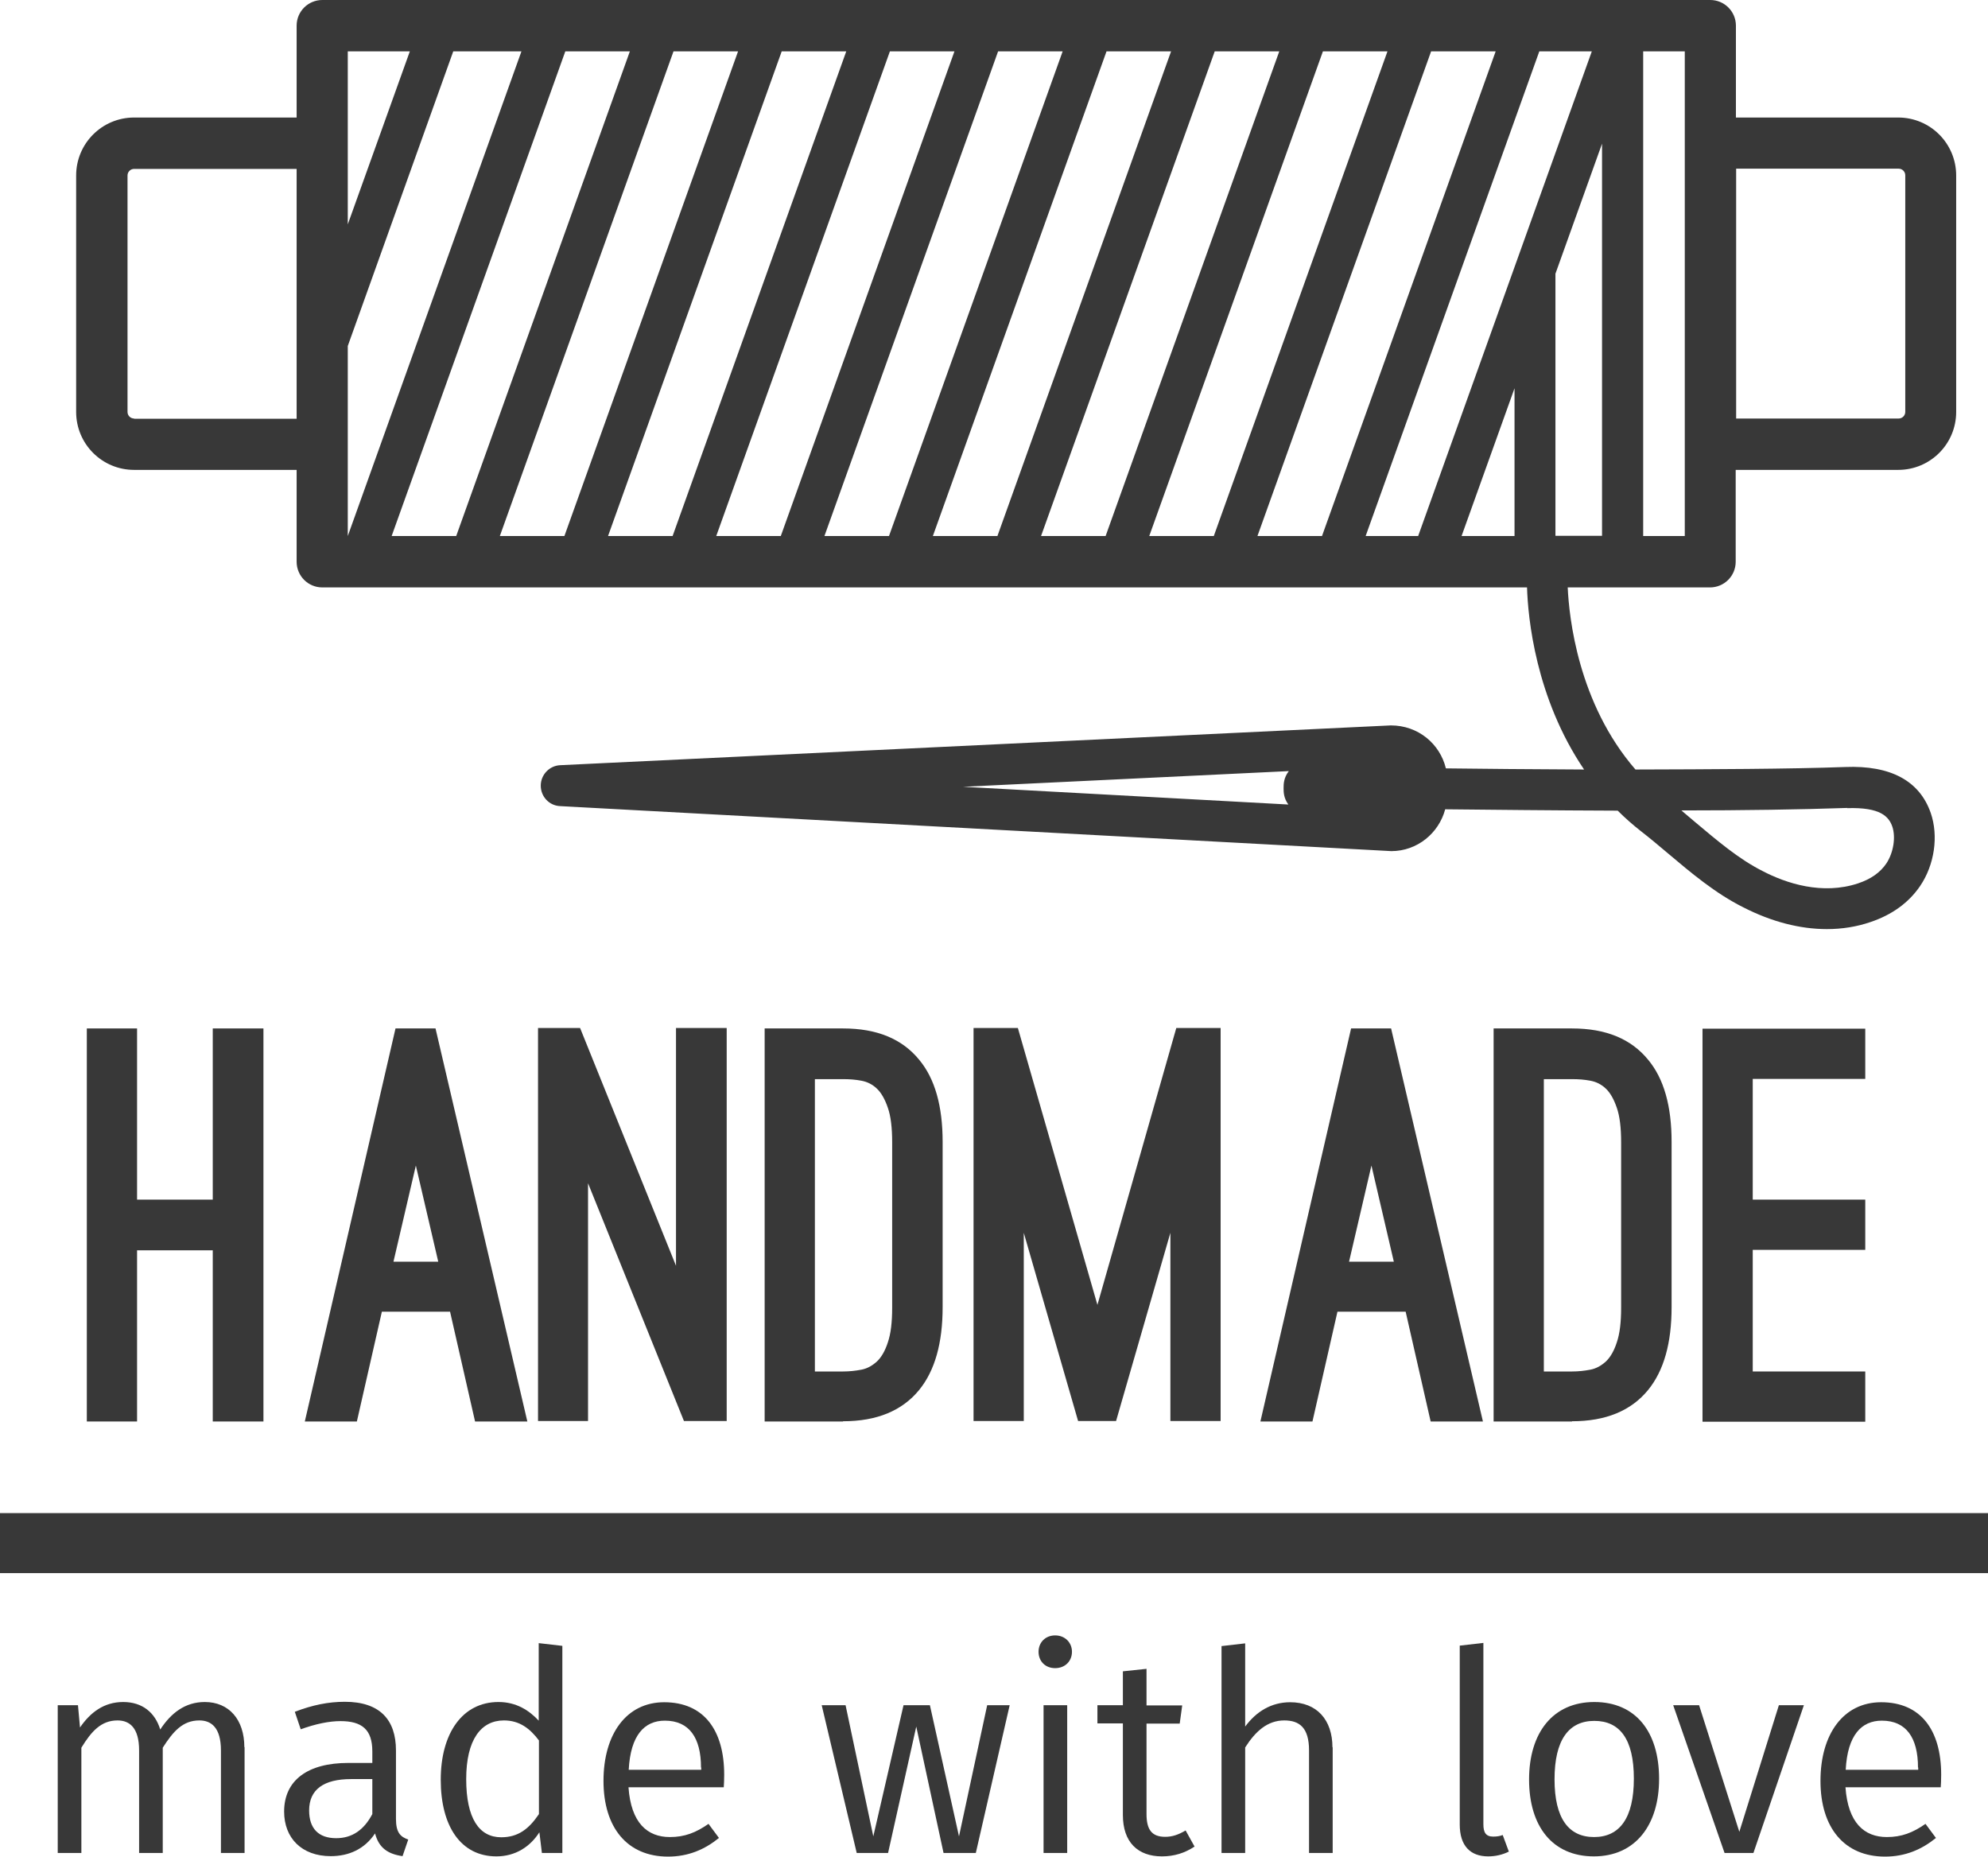
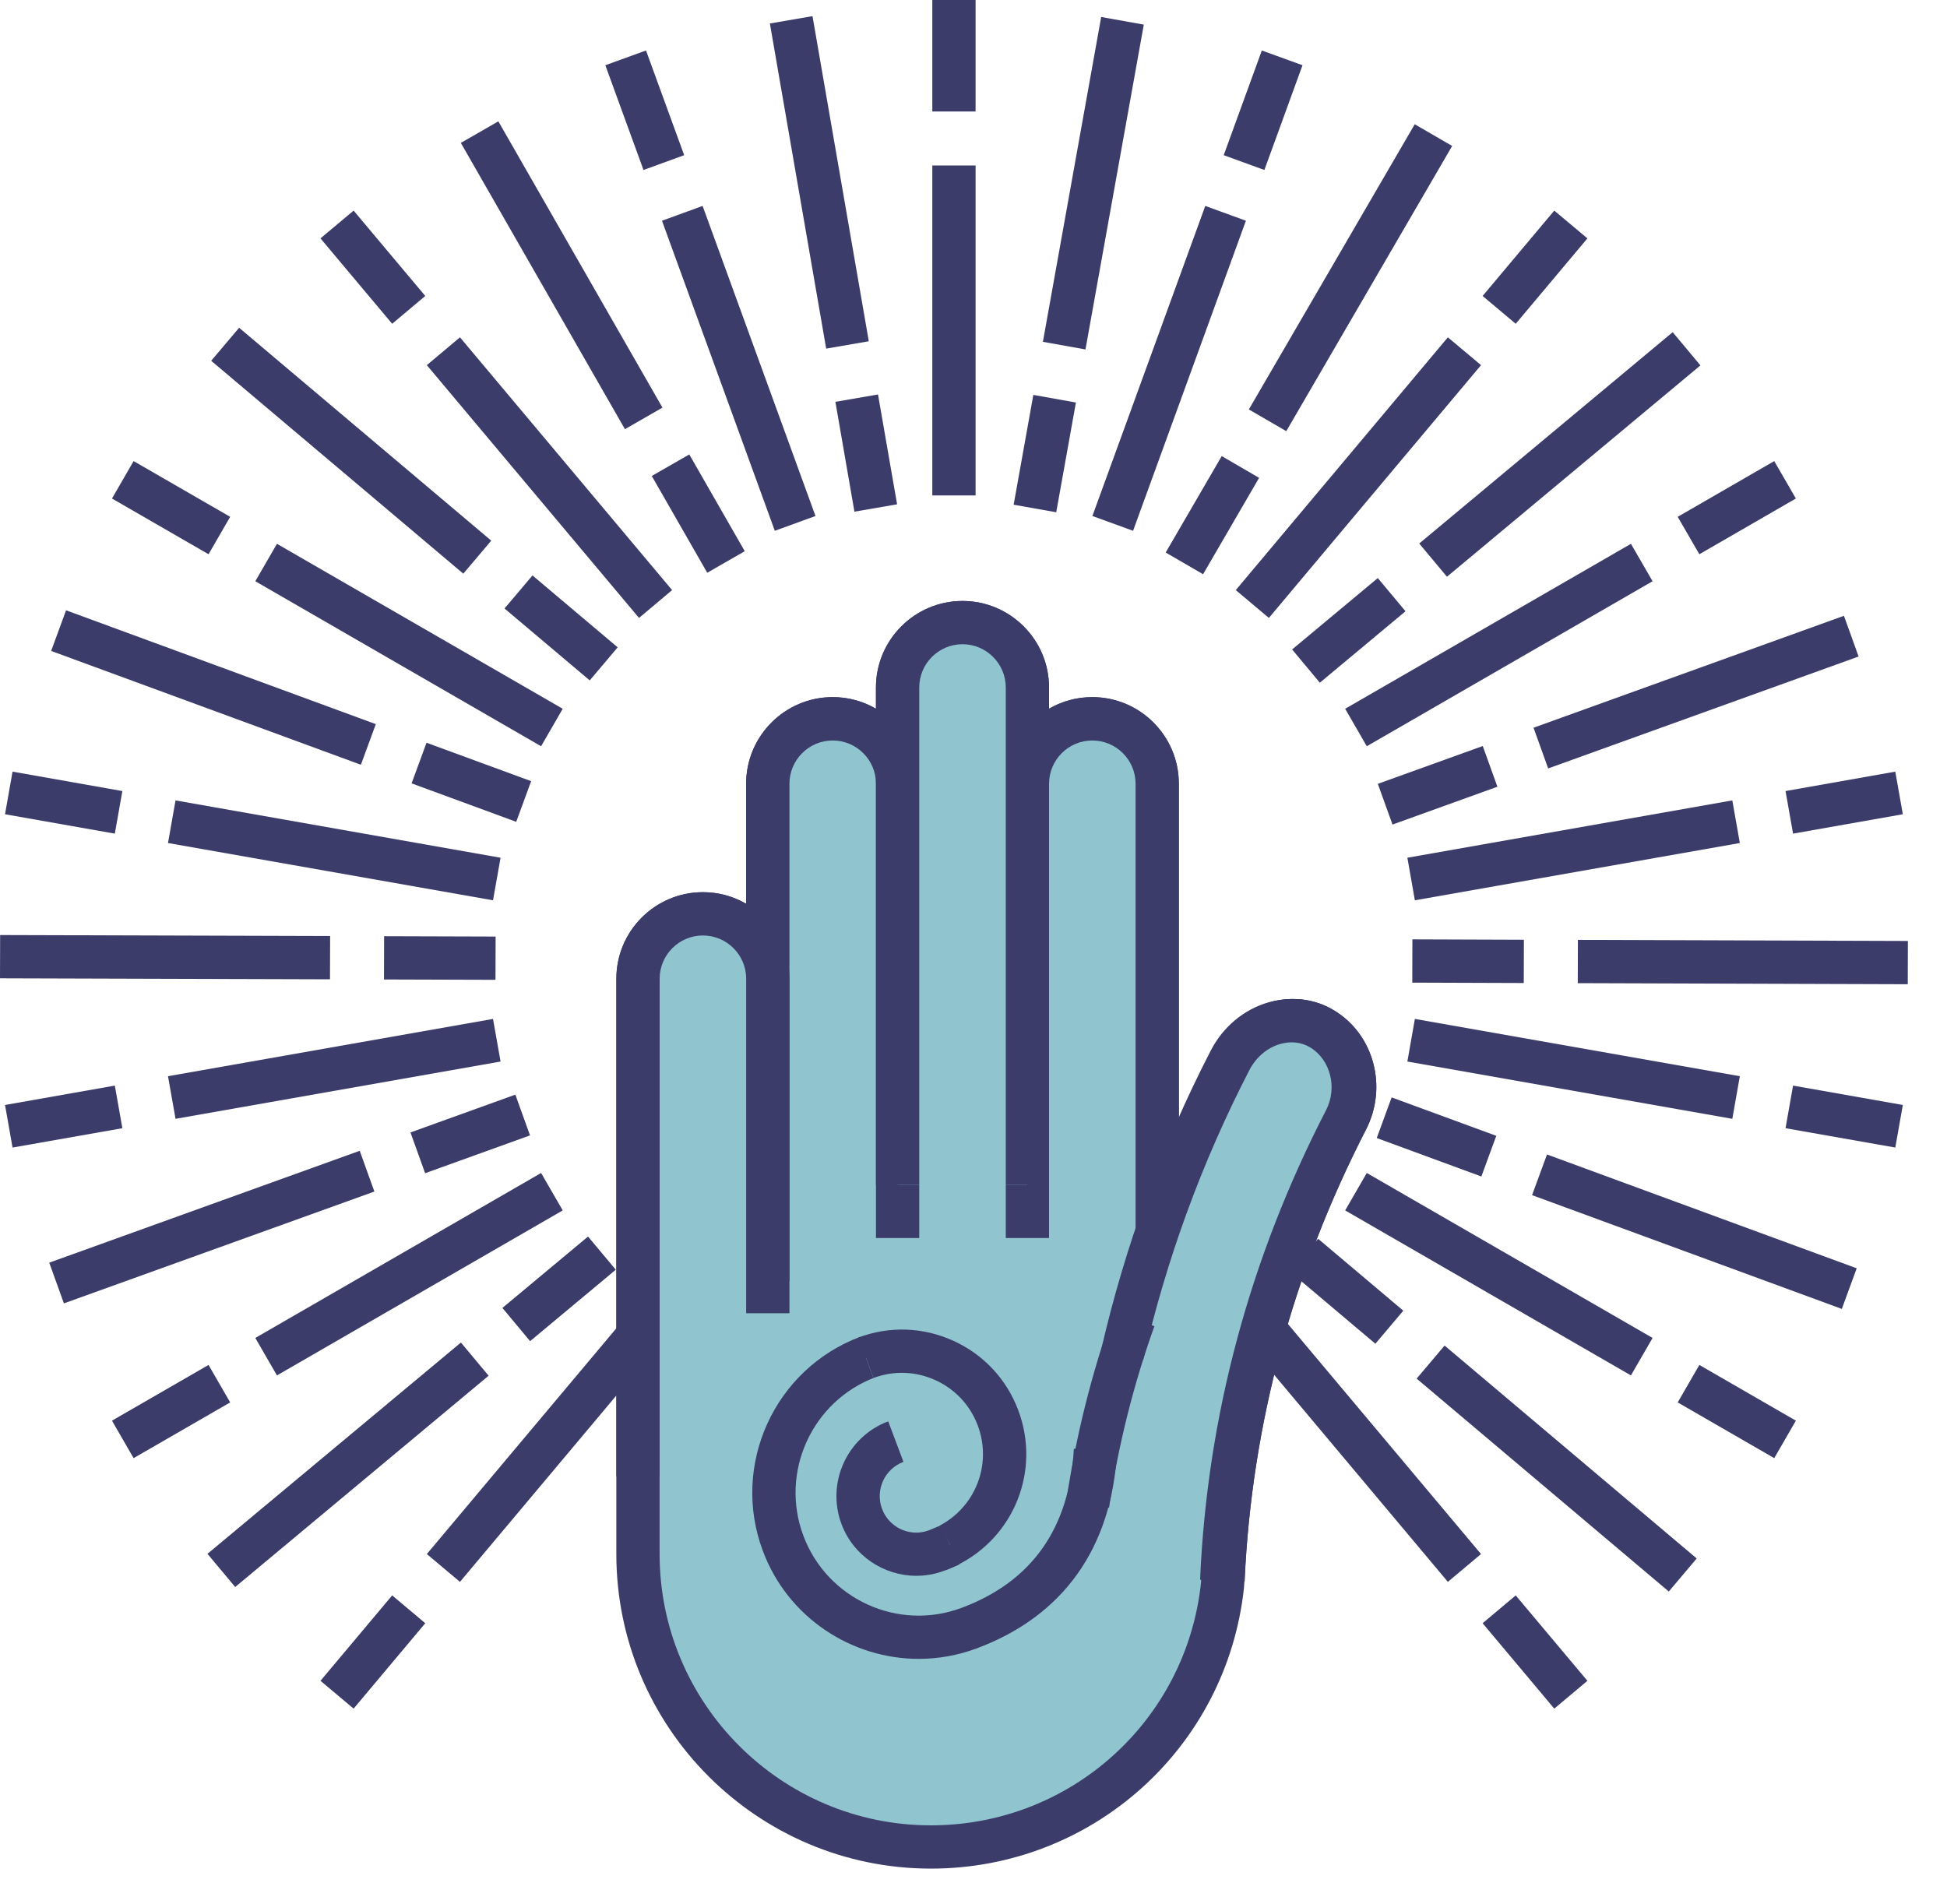
- <svg xmlns="http://www.w3.org/2000/svg" id="Layer_2" data-name="Layer 2" viewBox="0 0 87.46 81.66">
-   <g id="handmade">
-     <g>
-       <g>
-         <path d="M11.59,45.24v17.29h-2.23v-7.53h-3.33v7.53h-2.21v-17.29h2.21v7.53h3.33v-7.53h2.23Z" fill="#383838" />
-         <path d="M15.69,62.53h-2.28l3.99-17.29h1.76l4.04,17.29h-2.3l-1.1-4.83h-3l-1.1,4.83ZM18.3,51.25l-.99,4.25h1.97l-.99-4.25Z" fill="#383838" />
-         <path d="M25.88,62.51h-2.21v-17.29h1.85l4.22,10.46v-10.46h2.23v17.29h-1.88l-4.22-10.46v10.46Z" fill="#383838" />
-         <path d="M37.09,62.53h-3.45v-17.29h3.45c1.49,0,2.6.46,3.35,1.38.69.83,1.03,2.03,1.03,3.61v7.27c0,1.58-.34,2.79-1.03,3.64-.75.92-1.87,1.38-3.35,1.38ZM35.85,60.33h1.24c.28,0,.55-.03.81-.08.26-.05.48-.18.68-.36.2-.19.36-.47.48-.84.13-.38.19-.88.19-1.53v-7.27c0-.64-.06-1.15-.19-1.52-.13-.38-.29-.66-.48-.84-.2-.19-.42-.3-.68-.35-.26-.05-.53-.07-.81-.07h-1.24v12.88Z" fill="#383838" />
-         <path d="M45.04,62.51h-2.21v-17.29h1.95l3.5,12.18,3.47-12.18h1.95v17.29h-2.21v-8.28l-2.39,8.28h-1.67l-2.39-8.28v8.28Z" fill="#383838" />
-         <path d="M57.73,62.53h-2.28l3.99-17.29h1.76l4.04,17.29h-2.3l-1.1-4.83h-3l-1.1,4.83ZM60.34,51.25l-.99,4.25h1.97l-.99-4.25Z" fill="#383838" />
-         <path d="M69.16,62.53h-3.45v-17.29h3.45c1.49,0,2.6.46,3.35,1.38.69.83,1.03,2.03,1.03,3.61v7.27c0,1.58-.34,2.79-1.03,3.64-.75.92-1.87,1.38-3.35,1.38ZM67.92,60.33h1.24c.28,0,.55-.03.81-.08.26-.05.48-.18.68-.36.2-.19.36-.47.48-.84.13-.38.19-.88.19-1.53v-7.27c0-.64-.06-1.15-.19-1.52-.13-.38-.29-.66-.48-.84-.2-.19-.42-.3-.68-.35-.26-.05-.53-.07-.81-.07h-1.24v12.88Z" fill="#383838" />
-         <path d="M77.11,47.45v5.32h4.95v2.21h-4.95v5.35h4.95v2.21h-7.16v-17.29h7.16v2.21h-4.95Z" fill="#383838" />
-       </g>
-       <rect y="66.56" width="87.46" height="2.64" fill="#383838" />
-       <g>
-         <path d="M10.76,76.85v4.66h-1.04v-4.51c0-1-.42-1.32-.95-1.32-.73,0-1.15.48-1.61,1.2v4.63h-1.04v-4.51c0-1-.42-1.32-.95-1.32-.72,0-1.15.48-1.59,1.2v4.63h-1.04v-6.5h.89l.09.98c.46-.67,1.06-1.12,1.9-1.12s1.4.46,1.63,1.21c.47-.72,1.09-1.21,1.96-1.21,1.06,0,1.74.77,1.74,1.99Z" fill="#383838" />
-         <path d="M17.42,80.01c0,.61.2.79.54.91l-.25.73c-.63-.09-1.04-.35-1.21-1-.46.69-1.15,1-1.95,1-1.28,0-2.05-.8-2.05-1.96,0-1.38,1.04-2.14,2.82-2.14h1.06v-.51c0-.96-.46-1.33-1.4-1.33-.49,0-1.09.12-1.75.36l-.26-.77c.78-.3,1.48-.44,2.2-.44,1.54,0,2.25.79,2.25,2.14v3.01ZM16.38,79.8v-1.54h-.93c-1.21,0-1.85.46-1.85,1.38,0,.79.41,1.22,1.19,1.22.7,0,1.22-.36,1.59-1.06Z" fill="#383838" />
-         <path d="M24.74,81.51h-.9l-.11-.91c-.41.64-1.06,1.06-1.89,1.06-1.57,0-2.45-1.33-2.45-3.37s.95-3.42,2.54-3.42c.79,0,1.35.37,1.77.82v-3.41l1.04.12v9.12ZM23.71,79.8v-3.24c-.4-.53-.86-.88-1.54-.88-1.01,0-1.66.85-1.66,2.58s.57,2.56,1.54,2.56c.75,0,1.22-.37,1.66-1.02Z" fill="#383838" />
-         <path d="M31.84,78.62h-4.19c.11,1.57.83,2.19,1.82,2.19.65,0,1.14-.19,1.7-.58l.46.62c-.63.51-1.35.82-2.24.82-1.79,0-2.84-1.27-2.84-3.33s1.01-3.46,2.67-3.46c1.74,0,2.64,1.22,2.64,3.19,0,.22-.01.43-.02.57ZM30.84,77.75c0-1.31-.52-2.06-1.59-2.06-.9,0-1.51.64-1.59,2.16h3.19v-.1Z" fill="#383838" />
-         <path d="M41.51,81.51l-1.2-5.56-1.24,5.56h-1.38l-1.54-6.5h1.05l1.22,5.77,1.33-5.77h1.16l1.28,5.77,1.24-5.77h.99l-1.49,6.5h-1.42Z" fill="#383838" />
-         <path d="M47.16,72.66c0,.41-.3.72-.74.72s-.73-.31-.73-.72.3-.72.73-.72.74.31.74.72ZM45.91,81.51v-6.5h1.04v6.5h-1.04Z" fill="#383838" />
-         <path d="M52.55,81.23c-.42.28-.89.43-1.43.43-1.07,0-1.72-.63-1.72-1.82v-4.03h-1.12v-.8h1.12v-1.49l1.04-.11v1.61h1.57l-.11.8h-1.46v3.98c0,.68.23,1,.82,1,.31,0,.58-.09.9-.28l.4.72Z" fill="#383838" />
-         <path d="M58.63,76.85v4.66h-1.04v-4.51c0-1-.42-1.32-1.09-1.32-.74,0-1.27.48-1.72,1.19v4.64h-1.04v-9.1l1.04-.12v3.66c.48-.65,1.14-1.07,1.98-1.07,1.17,0,1.86.77,1.86,1.99Z" fill="#383838" />
-         <path d="M65.26,80.25c0,.36.11.54.43.54.16,0,.3-.02.42-.07l.27.73c-.28.14-.59.21-.91.21-.79,0-1.25-.47-1.25-1.4v-7.87l1.04-.12v7.98Z" fill="#383838" />
-         <path d="M72.99,78.25c0,2.04-1.05,3.41-2.87,3.41s-2.85-1.32-2.85-3.38,1.05-3.41,2.87-3.41,2.85,1.31,2.85,3.38ZM68.39,78.27c0,1.72.62,2.54,1.74,2.54s1.75-.83,1.75-2.57-.62-2.54-1.74-2.54-1.75.83-1.75,2.57Z" fill="#383838" />
-         <path d="M75.87,81.51l-2.26-6.5h1.14l1.77,5.57,1.74-5.57h1.1l-2.22,6.5h-1.26Z" fill="#383838" />
-         <path d="M85.38,78.62h-4.19c.11,1.57.83,2.19,1.82,2.19.65,0,1.14-.19,1.7-.58l.46.62c-.63.51-1.35.82-2.24.82-1.79,0-2.84-1.27-2.84-3.33s1.01-3.46,2.67-3.46c1.74,0,2.64,1.22,2.64,3.19,0,.22-.01.43-.02.57ZM84.38,77.75c0-1.31-.52-2.06-1.59-2.06-.9,0-1.51.64-1.59,2.16h3.19v-.1Z" fill="#383838" />
-       </g>
-       <path d="M83.52,5.17h-7.15V1.13c0-.62-.5-1.13-1.13-1.13H14.18c-.62,0-1.13.5-1.13,1.13v4.04h-7.15c-1.41,0-2.55,1.14-2.55,2.55v10.4c0,1.41,1.14,2.55,2.55,2.55h7.15v4.04c0,.62.5,1.13,1.13,1.13h53c.04,1.32.37,4.85,2.51,8.01-2.31-.01-4.45-.03-6.08-.05-.26-1.08-1.22-1.89-2.42-1.89l-36.54,1.75c-.48.02-.86.42-.86.9,0,.48.37.88.85.9l36.57,1.98h0c1.14,0,2.09-.79,2.37-1.84,1.98.02,4.73.05,7.59.06.32.32.66.62,1.03.91.4.31.79.64,1.17.96,1.03.87,2.1,1.77,3.32,2.38,1.25.64,2.5.96,3.68.96.66,0,1.31-.1,1.92-.31.95-.32,1.68-.85,2.18-1.58.64-.94.82-2.21.47-3.22-.49-1.41-1.76-2.1-3.76-2.02-2.49.09-5.9.1-9.23.11-2.53-2.92-2.92-6.7-2.98-8.01h6.26c.62,0,1.13-.5,1.13-1.13v-4.04h7.15c1.41,0,2.55-1.14,2.55-2.55V7.72c0-1.41-1.14-2.55-2.55-2.55ZM56.7,33.92c-.23.3-.23.58-.23.75s0,.43.21.72l-14.31-.78,14.33-.69ZM81.26,35.55c1.48-.05,1.84.38,1.99.81.16.47.05,1.15-.26,1.62-.27.4-.68.69-1.25.88-1.57.52-3.16,0-4.21-.55-1.03-.52-1.97-1.32-2.97-2.16-.2-.17-.39-.33-.59-.5,2.69,0,5.3-.04,7.31-.11ZM60.08,23.58l7.64-21.32h2.31l-7.64,21.32h-2.31ZM55.32,23.58l7.64-21.32h2.84l-7.64,21.32h-2.84ZM50.56,23.58l7.64-21.32h2.84l-7.64,21.32h-2.84ZM45.8,23.58l7.64-21.32h2.84l-7.64,21.32h-2.84ZM41.04,23.58l7.64-21.32h2.84l-7.64,21.32h-2.84ZM36.27,23.58l7.64-21.32h2.84l-7.64,21.32h-2.84ZM31.51,23.58l7.64-21.32h2.84l-7.64,21.32h-2.84ZM26.75,23.58l7.64-21.32h2.84l-7.64,21.32h-2.84ZM21.99,23.58L29.63,2.26h2.84l-7.64,21.32h-2.84ZM17.23,23.58L24.87,2.26h2.84l-7.64,21.32h-2.84ZM15.3,23.58v-8.36l4.64-12.96h3l-7.64,21.32h-.01ZM66.63,17.08v6.5h-2.33l2.33-6.5ZM68.43,23.58v-11.54l2.05-5.72v17.25h-2.05ZM15.3,2.26h2.73l-2.73,7.61V2.26ZM5.9,18.41c-.16,0-.29-.13-.29-.29V7.72c0-.16.13-.29.29-.29h7.15v10.99h-7.15ZM74.12,23.58h-1.83V2.26h1.83v21.32ZM83.82,18.12c0,.16-.13.29-.29.29h-7.15V7.42h7.15c.16,0,.29.13.29.29v10.4Z" fill="#383838" />
-     </g>
+ <svg xmlns="http://www.w3.org/2000/svg" width="45" height="44" viewBox="0 0 45 44" version="1.1" xml:space="preserve" style="fill-rule:evenodd;clip-rule:evenodd;stroke-linejoin:round;stroke-miterlimit:2;">
+   <g transform="matrix(1,0,0,1,-146.638,-142.498)">
+     <rect x="168.186" y="146.323" width="1" height="7.627" style="fill:rgb(59,60,106);fill-rule:nonzero;" />
+     <rect x="168.186" y="142.498" width="1" height="2.577" style="fill:rgb(59,60,106);fill-rule:nonzero;" />
+     <path d="M172.826,154.767L171.886,154.425L174.495,147.258L175.434,147.6L172.826,154.767Z" style="fill:rgb(59,60,106);fill-rule:nonzero;" />
+     <path d="M175.861,146.427L174.921,146.085L175.802,143.665L176.742,144.006L175.861,146.427Z" style="fill:rgb(59,60,106);fill-rule:nonzero;" />
+     <path d="M175.965,156.781L175.2,156.138L180.102,150.295L180.868,150.938L175.965,156.781Z" style="fill:rgb(59,60,106);fill-rule:nonzero;" />
+     <path d="M181.67,149.982L180.905,149.339L182.561,147.366L183.327,148.008L181.67,149.982Z" style="fill:rgb(59,60,106);fill-rule:nonzero;" />
+     <path d="M178.228,159.747L177.728,158.881L184.333,155.068L184.833,155.933L178.228,159.747Z" style="fill:rgb(59,60,106);fill-rule:nonzero;" />
+     <path d="M185.914,155.309L185.414,154.444L187.645,153.156L188.145,154.021L185.914,155.309Z" style="fill:rgb(59,60,106);fill-rule:nonzero;" />
+     <path d="M179.339,163.308L179.166,162.324L186.676,160.999L186.85,161.984L179.339,163.308Z" style="fill:rgb(59,60,106);fill-rule:nonzero;" />
+     <path d="M188.08,161.767L187.906,160.783L190.443,160.334L190.617,161.319L188.08,161.767Z" style="fill:rgb(59,60,106);fill-rule:nonzero;" />
+     <path d="M186.676,168.359L179.166,167.035L179.339,166.05L186.85,167.374L186.676,168.359Z" style="fill:rgb(59,60,106);fill-rule:nonzero;" />
+     <path d="M190.443,169.023L187.906,168.576L188.08,167.591L190.617,168.039L190.443,169.023Z" style="fill:rgb(59,60,106);fill-rule:nonzero;" />
+     <path d="M184.333,174.29L177.728,170.476L178.228,169.611L184.833,173.424L184.333,174.29Z" style="fill:rgb(59,60,106);fill-rule:nonzero;" />
+     <path d="M187.645,176.202L185.414,174.914L185.914,174.048L188.145,175.336L187.645,176.202Z" style="fill:rgb(59,60,106);fill-rule:nonzero;" />
+     <path d="M180.102,179.062L175.2,173.219L175.965,172.577L180.868,178.419L180.102,179.062Z" style="fill:rgb(59,60,106);fill-rule:nonzero;" />
+     <path d="M182.561,181.992L180.905,180.018L181.67,179.375L183.327,181.349L182.561,181.992Z" style="fill:rgb(59,60,106);fill-rule:nonzero;" />
+     <path d="M157.269,179.062L156.503,178.419L161.407,172.577L162.172,173.219L157.269,179.062Z" style="fill:rgb(59,60,106);fill-rule:nonzero;" />
+     <path d="M154.811,181.992L154.045,181.349L155.702,179.375L156.467,180.018L154.811,181.992Z" style="fill:rgb(59,60,106);fill-rule:nonzero;" />
+     <path d="M153.039,174.29L152.539,173.424L159.144,169.611L159.644,170.476L153.039,174.29Z" style="fill:rgb(59,60,106);fill-rule:nonzero;" />
+     <path d="M149.726,176.202L149.226,175.336L151.458,174.048L151.958,174.914L149.726,176.202Z" style="fill:rgb(59,60,106);fill-rule:nonzero;" />
+     <path d="M150.695,168.359L150.521,167.374L158.033,166.05L158.207,167.035L150.695,168.359Z" style="fill:rgb(59,60,106);fill-rule:nonzero;" />
+     <path d="M146.928,169.023L146.754,168.039L149.292,167.591L149.466,168.576L146.928,169.023Z" style="fill:rgb(59,60,106);fill-rule:nonzero;" />
+     <path d="M158.033,163.308L150.521,161.984L150.695,160.999L158.207,162.324L158.033,163.308Z" style="fill:rgb(59,60,106);fill-rule:nonzero;" />
+     <path d="M149.292,161.767L146.754,161.319L146.928,160.334L149.466,160.783L149.292,161.767Z" style="fill:rgb(59,60,106);fill-rule:nonzero;" />
+     <path d="M159.144,159.747L152.539,155.933L153.039,155.068L159.644,158.881L159.144,159.747Z" style="fill:rgb(59,60,106);fill-rule:nonzero;" />
+     <path d="M151.458,155.309L149.226,154.021L149.726,153.156L151.958,154.444L151.458,155.309Z" style="fill:rgb(59,60,106);fill-rule:nonzero;" />
+     <path d="M161.407,156.781L156.503,150.938L157.269,150.295L162.172,156.138L161.407,156.781Z" style="fill:rgb(59,60,106);fill-rule:nonzero;" />
+     <path d="M155.702,149.982L154.045,148.008L154.811,147.366L156.467,149.339L155.702,149.982Z" style="fill:rgb(59,60,106);fill-rule:nonzero;" />
+     <path d="M164.546,154.767L161.938,147.6L162.877,147.258L165.486,154.425L164.546,154.767Z" style="fill:rgb(59,60,106);fill-rule:nonzero;" />
+     <path d="M161.511,146.427L160.629,144.006L161.569,143.665L162.451,146.085L161.511,146.427Z" style="fill:rgb(59,60,106);fill-rule:nonzero;" />
+     <path d="M176.367,152.464L175.502,151.962L179.336,145.37L180.201,145.872L176.367,152.464Z" style="fill:rgb(59,60,106);fill-rule:nonzero;" />
+     <path d="M174.444,155.771L173.58,155.269L174.875,153.041L175.739,153.543L174.444,155.771Z" style="fill:rgb(59,60,106);fill-rule:nonzero;" />
+     <path d="M180.081,155.829L179.44,155.061L185.298,150.176L185.939,150.944L180.081,155.829Z" style="fill:rgb(59,60,106);fill-rule:nonzero;" />
+     <path d="M177.143,158.278L176.502,157.51L178.482,155.86L179.123,156.627L177.143,158.278Z" style="fill:rgb(59,60,106);fill-rule:nonzero;" />
+     <path d="M182.42,160.26L182.082,159.319L189.256,156.732L189.595,157.673L182.42,160.26Z" style="fill:rgb(59,60,106);fill-rule:nonzero;" />
+     <path d="M178.822,161.557L178.483,160.616L180.908,159.742L181.247,160.683L178.822,161.557Z" style="fill:rgb(59,60,106);fill-rule:nonzero;" />
+     <path d="M190.731,165.248L183.104,165.223L183.107,164.223L190.734,164.248L190.731,165.248Z" style="fill:rgb(59,60,106);fill-rule:nonzero;" />
+     <path d="M181.856,165.22L179.279,165.211L179.282,164.211L181.859,164.22L181.856,165.22Z" style="fill:rgb(59,60,106);fill-rule:nonzero;" />
+     <path d="M189.207,172.753L182.048,170.123L182.393,169.183L189.551,171.814L189.207,172.753Z" style="fill:rgb(59,60,106);fill-rule:nonzero;" />
+     <path d="M180.876,169.692L178.458,168.803L178.802,167.864L181.221,168.752L180.876,169.692Z" style="fill:rgb(59,60,106);fill-rule:nonzero;" />
+     <path d="M185.208,179.285L179.38,174.364L180.026,173.6L185.853,178.521L185.208,179.285Z" style="fill:rgb(59,60,106);fill-rule:nonzero;" />
+     <path d="M178.426,173.558L176.458,171.896L177.103,171.132L179.072,172.794L178.426,173.558Z" style="fill:rgb(59,60,106);fill-rule:nonzero;" />
+     <path d="M152.074,179.181L151.433,178.414L157.291,173.53L157.931,174.297L152.074,179.181Z" style="fill:rgb(59,60,106);fill-rule:nonzero;" />
+     <path d="M158.89,173.498L158.25,172.73L160.229,171.08L160.87,171.847L158.89,173.498Z" style="fill:rgb(59,60,106);fill-rule:nonzero;" />
+     <path d="M148.115,172.625L147.776,171.684L154.952,169.098L155.291,170.04L148.115,172.625Z" style="fill:rgb(59,60,106);fill-rule:nonzero;" />
+     <path d="M156.464,169.616L156.125,168.674L158.549,167.8L158.888,168.742L156.464,169.616Z" style="fill:rgb(59,60,106);fill-rule:nonzero;" />
+     <path d="M154.265,165.134L146.638,165.111L146.641,164.111L154.268,164.134L154.265,165.134Z" style="fill:rgb(59,60,106);fill-rule:nonzero;" />
+     <path d="M158.09,165.146L155.513,165.138L155.516,164.138L158.093,164.146L158.09,165.146Z" style="fill:rgb(59,60,106);fill-rule:nonzero;" />
+     <path d="M154.979,160.175L147.82,157.544L148.165,156.605L155.324,159.236L154.979,160.175Z" style="fill:rgb(59,60,106);fill-rule:nonzero;" />
+     <path d="M158.569,161.494L156.151,160.605L156.496,159.666L158.914,160.554L158.569,161.494Z" style="fill:rgb(59,60,106);fill-rule:nonzero;" />
+     <path d="M157.346,155.758L151.519,150.837L152.165,150.074L157.992,154.995L157.346,155.758Z" style="fill:rgb(59,60,106);fill-rule:nonzero;" />
+     <path d="M160.268,158.225L158.299,156.563L158.945,155.799L160.914,157.461L160.268,158.225Z" style="fill:rgb(59,60,106);fill-rule:nonzero;" />
+     <path d="M161.082,152.418L157.289,145.801L158.156,145.303L161.949,151.92L161.082,152.418Z" style="fill:rgb(59,60,106);fill-rule:nonzero;" />
+     <path d="M162.984,155.737L161.702,153.5L162.569,153.002L163.851,155.239L162.984,155.737Z" style="fill:rgb(59,60,106);fill-rule:nonzero;" />
+     <path d="M165.733,150.556L164.432,143.041L165.417,142.871L166.718,150.386L165.733,150.556Z" style="fill:rgb(59,60,106);fill-rule:nonzero;" />
+     <path d="M166.386,154.325L165.946,151.786L166.931,151.616L167.372,154.155L166.386,154.325Z" style="fill:rgb(59,60,106);fill-rule:nonzero;" />
+     <path d="M171.726,150.575L170.742,150.399L172.089,142.891L173.074,143.067L171.726,150.575Z" style="fill:rgb(59,60,106);fill-rule:nonzero;" />
+     <path d="M171.05,154.339L170.066,154.164L170.521,151.626L171.505,151.802L171.05,154.339Z" style="fill:rgb(59,60,106);fill-rule:nonzero;" />
+     <path d="M177.763,168.379C176.053,171.72 175.083,175.24 174.904,178.979L174.904,179.03C174.894,179.04 174.894,179.06 174.894,179.07L174.894,179.129C174.534,182.54 171.654,185.189 168.154,185.189C164.414,185.189 161.383,182.16 161.383,178.419L161.383,165.12C161.383,164.29 162.064,163.62 162.883,163.62C163.713,163.62 164.383,164.29 164.383,165.12L164.383,160.61C164.383,159.78 165.064,159.11 165.883,159.11C166.713,159.11 167.383,159.78 167.383,160.61L167.383,158.39C167.383,157.56 168.064,156.89 168.883,156.89C169.713,156.89 170.383,157.56 170.383,158.39L170.383,160.61C170.383,159.78 171.064,159.11 171.883,159.11C172.713,159.11 173.383,159.78 173.383,160.61L173.383,171.06C173.854,169.669 174.423,168.31 175.104,166.999C175.404,166.419 175.973,166.09 176.524,166.09C176.763,166.09 177.003,166.149 177.213,166.28C177.923,166.709 178.144,167.64 177.763,168.379Z" style="fill:rgb(144,196,207);fill-rule:nonzero;" />
+     <path d="M162.883,164.12C162.333,164.12 161.883,164.568 161.883,165.12L161.883,178.419C161.883,181.877 164.696,184.69 168.154,184.69C171.375,184.69 174.059,182.277 174.397,179.077C174.396,179.03 174.4,178.987 174.408,178.947C174.599,175.159 175.578,171.551 177.319,168.152L177.319,168.151C177.587,167.627 177.427,166.994 176.955,166.707C176.512,166.435 175.829,166.685 175.548,167.229C174.898,168.481 174.33,169.824 173.857,171.22L172.883,174.1L172.883,160.61C172.883,160.058 172.435,159.61 171.883,159.61C171.333,159.61 170.883,160.058 170.883,160.61L169.883,160.61L169.883,158.389C169.883,157.837 169.435,157.389 168.883,157.389C168.333,157.389 167.883,157.837 167.883,158.389L167.883,160.61L166.883,160.61C166.883,160.058 166.435,159.61 165.883,159.61C165.333,159.61 164.883,160.058 164.883,160.61L164.883,165.12L163.883,165.12C163.883,164.568 163.435,164.12 162.883,164.12ZM168.154,185.69C164.145,185.69 160.883,182.428 160.883,178.419L160.883,165.12C160.883,164.017 161.781,163.12 162.883,163.12C163.248,163.12 163.589,163.217 163.883,163.388L163.883,160.61C163.883,159.507 164.781,158.61 165.883,158.61C166.248,158.61 166.589,158.707 166.883,158.878L166.883,158.389C166.883,157.287 167.781,156.389 168.883,156.389C169.987,156.389 170.883,157.287 170.883,158.389L170.883,158.878C171.178,158.707 171.52,158.61 171.883,158.61C172.987,158.61 173.883,159.507 173.883,160.61L173.883,168.391C174.127,167.836 174.387,167.295 174.66,166.769C175.03,166.053 175.762,165.589 176.524,165.589C176.867,165.589 177.196,165.681 177.477,165.855C178.392,166.409 178.716,167.619 178.208,168.607C176.521,171.904 175.577,175.402 175.403,179.004L175.389,179.204C174.988,182.903 171.88,185.69 168.154,185.69Z" style="fill:rgb(59,60,106);fill-rule:nonzero;" />
+     <path d="M164.383,172.113L164.383,160.613C164.383,159.789 165.059,159.113 165.883,159.113C166.708,159.113 167.383,159.789 167.383,160.613L167.383,171.113" style="fill:rgb(144,196,207);fill-rule:nonzero;" />
+     <path d="M164.884,172.114L163.884,172.114L163.884,160.614C163.884,159.511 164.781,158.614 165.884,158.614C166.987,158.614 167.884,159.511 167.884,160.614L167.884,171.114L166.884,171.114L166.884,160.614C166.884,160.062 166.435,159.614 165.884,159.614C165.333,159.614 164.884,160.062 164.884,160.614L164.884,172.114Z" style="fill:rgb(59,60,106);fill-rule:nonzero;" />
+     <path d="M161.383,176.621L161.383,165.121C161.383,164.296 162.059,163.621 162.883,163.621C163.708,163.621 164.383,164.296 164.383,165.121L164.383,172.853" style="fill:rgb(144,196,207);fill-rule:nonzero;" />
+     <path d="M161.884,176.621L160.884,176.621L160.884,165.121C160.884,164.018 161.781,163.121 162.884,163.121C163.987,163.121 164.884,164.018 164.884,165.121L164.884,172.853L163.884,172.853L163.884,165.121C163.884,164.569 163.435,164.121 162.884,164.121C162.333,164.121 161.884,164.569 161.884,165.121L161.884,176.621Z" style="fill:rgb(59,60,106);fill-rule:nonzero;" />
+     <path d="M170.383,171.113L170.383,160.613C170.383,159.789 171.059,159.113 171.883,159.113C172.708,159.113 173.383,159.789 173.383,160.613L173.383,172.113" style="fill:rgb(144,196,207);fill-rule:nonzero;" />
+     <path d="M173.884,172.114L172.884,172.114L172.884,160.614C172.884,160.062 172.435,159.614 171.884,159.614C171.333,159.614 170.884,160.062 170.884,160.614L170.884,171.114L169.884,171.114L169.884,160.614C169.884,159.511 170.781,158.614 171.884,158.614C172.987,158.614 173.884,159.511 173.884,160.614L173.884,172.114Z" style="fill:rgb(59,60,106);fill-rule:nonzero;" />
+     <path d="M167.383,169.89L167.383,158.39C167.383,157.564 168.059,156.89 168.883,156.89C169.708,156.89 170.383,157.564 170.383,158.39L170.383,169.89" style="fill:rgb(144,196,207);fill-rule:nonzero;" />
+     <path d="M170.884,169.889L169.884,169.889L169.884,158.389C169.884,157.837 169.435,157.389 168.884,157.389C168.333,157.389 167.884,157.837 167.884,158.389L167.884,169.889L166.884,169.889L166.884,158.389C166.884,157.287 167.781,156.389 168.884,156.389C169.987,156.389 170.884,157.287 170.884,158.389L170.884,169.889Z" style="fill:rgb(59,60,106);fill-rule:nonzero;" />
+     <path d="M174.906,179.033C175.069,175.275 176.04,171.728 177.765,168.383C178.144,167.646 177.92,166.711 177.214,166.283C176.51,165.854 175.531,166.168 175.099,167.008C173.982,169.173 173.146,171.464 172.605,173.825" style="fill:rgb(144,196,207);fill-rule:nonzero;" />
+     <path d="M175.405,179.054L174.406,179.011C174.571,175.236 175.551,171.583 177.321,168.154C177.584,167.641 177.42,166.993 176.955,166.71C176.753,166.587 176.508,166.559 176.264,166.628C175.961,166.713 175.699,166.935 175.543,167.237C174.45,169.356 173.625,171.61 173.092,173.936L172.118,173.713C172.669,171.305 173.523,168.972 174.655,166.779C174.937,166.232 175.424,165.826 175.993,165.666C176.508,165.52 177.035,165.587 177.474,165.856C178.394,166.415 178.717,167.625 178.209,168.612C176.507,171.912 175.564,175.425 175.405,179.054Z" style="fill:rgb(59,60,106);fill-rule:nonzero;" />
+     <path d="M174.874,179.033C175.038,175.275 176.007,171.728 177.733,168.383C178.112,167.646 177.888,166.711 177.182,166.283C176.478,165.854 175.5,166.168 175.067,167.008C173.95,169.173 173.114,171.464 172.573,173.825" style="fill:rgb(144,196,207);fill-rule:nonzero;" />
+     <path d="M175.374,179.054L174.375,179.011C174.539,175.237 175.519,171.584 177.289,168.154C177.552,167.641 177.388,166.993 176.922,166.71C176.721,166.587 176.477,166.559 176.232,166.628C175.929,166.713 175.667,166.935 175.512,167.237C174.418,169.356 173.593,171.61 173.06,173.936L172.085,173.713C172.637,171.305 173.492,168.972 174.623,166.779C174.905,166.232 175.392,165.826 175.96,165.666C176.477,165.52 177.002,165.587 177.443,165.856C178.362,166.415 178.685,167.625 178.178,168.612C176.475,171.913 175.532,175.426 175.374,179.054Z" style="fill:rgb(59,60,106);fill-rule:nonzero;" />
+     <path d="M166.697,173.865C164.966,174.513 164.089,176.44 164.737,178.17C165.385,179.9 167.312,180.777 169.042,180.129C170.772,179.482 171.843,178.145 171.956,176.011" style="fill:rgb(144,196,207);fill-rule:nonzero;" />
+     <path d="M167.874,180.842C166.316,180.842 164.846,179.888 164.269,178.346C163.526,176.361 164.537,174.141 166.521,173.397L166.872,174.332C165.404,174.883 164.656,176.527 165.206,177.996C165.755,179.463 167.397,180.214 168.867,179.661C170.489,179.054 171.36,177.817 171.457,175.985L172.456,176.038C172.337,178.272 171.218,179.849 169.217,180.598C168.775,180.763 168.321,180.841 167.874,180.842Z" style="fill:rgb(59,60,106);fill-rule:nonzero;" />
+     <path d="M166.651,173.882C167.878,173.423 169.246,174.045 169.705,175.272C170.135,176.422 169.616,177.696 168.539,178.229C168.466,178.265 168.392,178.297 168.315,178.326" style="fill:rgb(144,196,207);fill-rule:nonzero;" />
+     <path d="M168.489,178.794L168.142,177.857C168.201,177.834 168.258,177.81 168.314,177.783C169.179,177.354 169.575,176.351 169.237,175.448C169.061,174.979 168.713,174.607 168.258,174.4C167.802,174.193 167.295,174.174 166.827,174.35L166.476,173.415C167.193,173.145 167.974,173.171 168.673,173.49C169.372,173.807 169.904,174.378 170.173,175.096C170.693,176.482 170.084,178.022 168.76,178.677C168.674,178.72 168.583,178.76 168.489,178.794Z" style="fill:rgb(59,60,106);fill-rule:nonzero;" />
+     <path d="M168.597,178.207C168.556,178.228 168.329,178.321 168.286,178.337C167.59,178.598 166.816,178.245 166.555,177.55C166.295,176.855 166.648,176.081 167.343,175.82" style="fill:rgb(144,196,207);fill-rule:nonzero;" />
+     <path d="M167.817,178.922C167.068,178.922 166.364,178.464 166.087,177.726C165.731,176.774 166.215,175.708 167.167,175.352L167.519,176.288C167.083,176.452 166.861,176.939 167.024,177.375C167.187,177.811 167.675,178.036 168.111,177.869C168.145,177.856 168.338,177.776 168.384,177.755L168.812,178.659C168.766,178.681 168.512,178.786 168.463,178.804C168.25,178.884 168.032,178.922 167.817,178.922Z" style="fill:rgb(59,60,106);fill-rule:nonzero;" />
+     <path d="M172.271,177.346L171.282,177.202C171.5,175.708 171.87,174.233 172.377,172.814L173.319,173.152C172.833,174.508 172.481,175.919 172.271,177.346Z" style="fill:rgb(59,60,106);fill-rule:nonzero;" />
  </g>
</svg>
